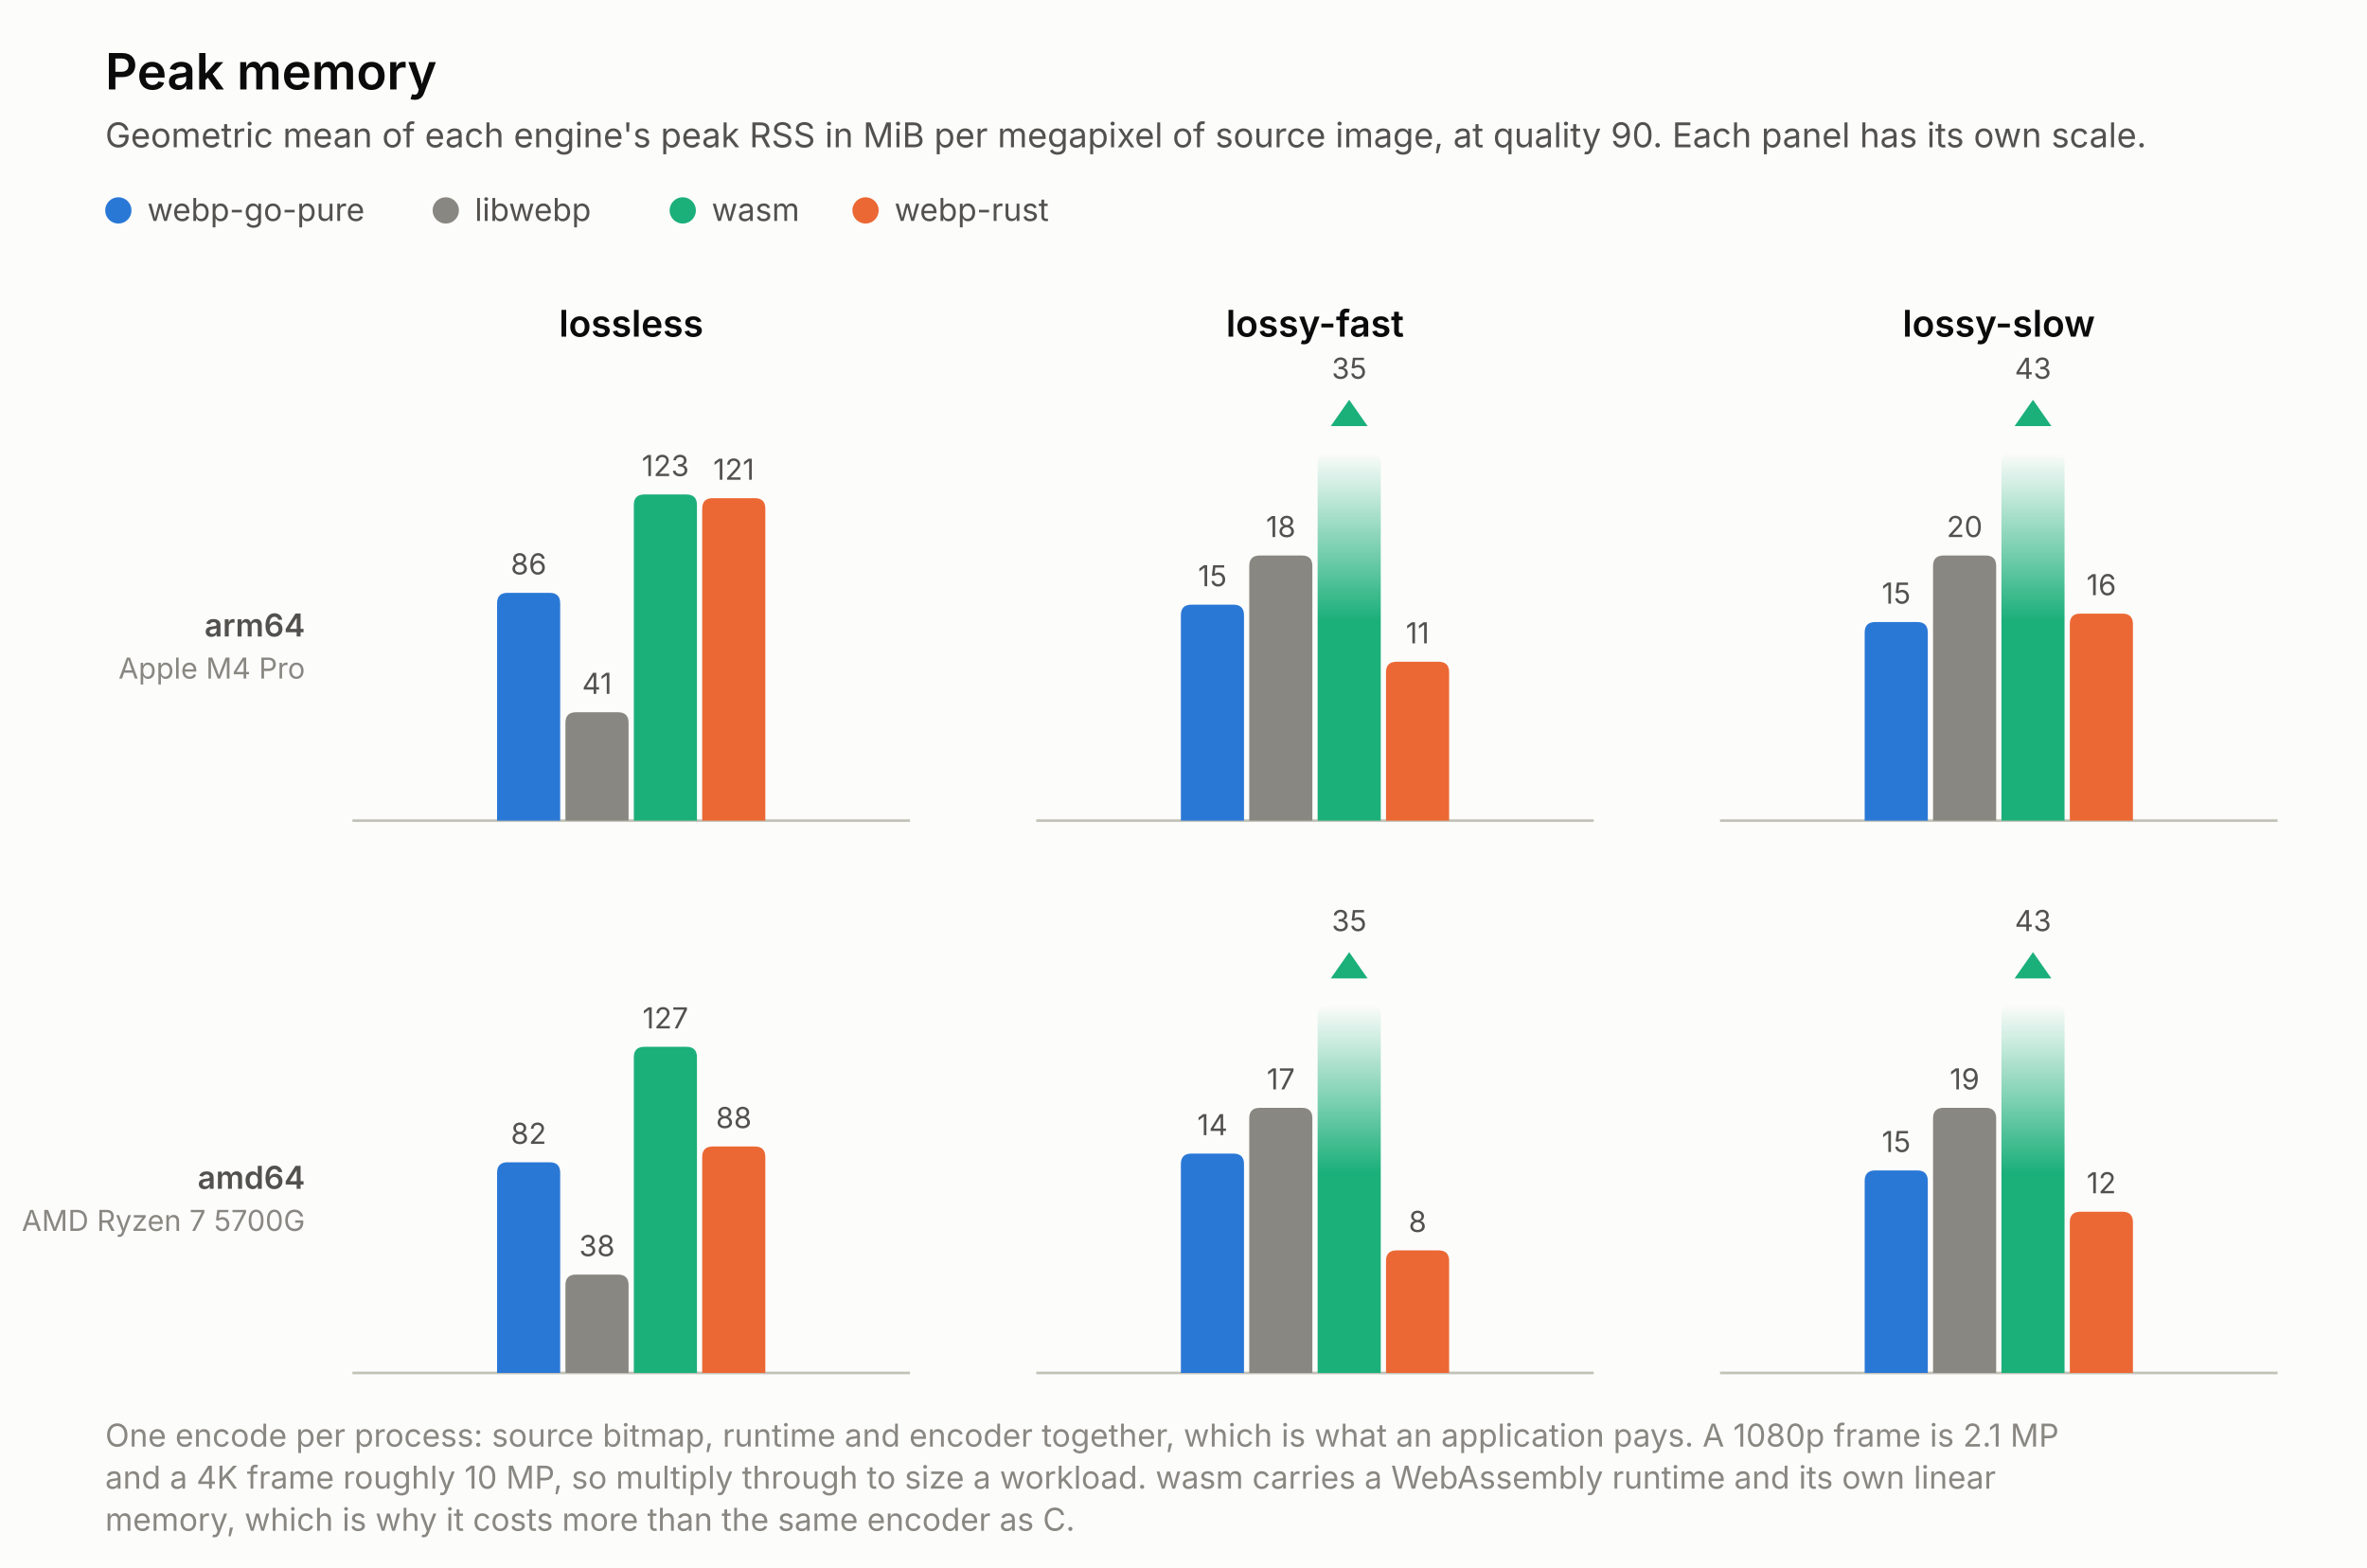
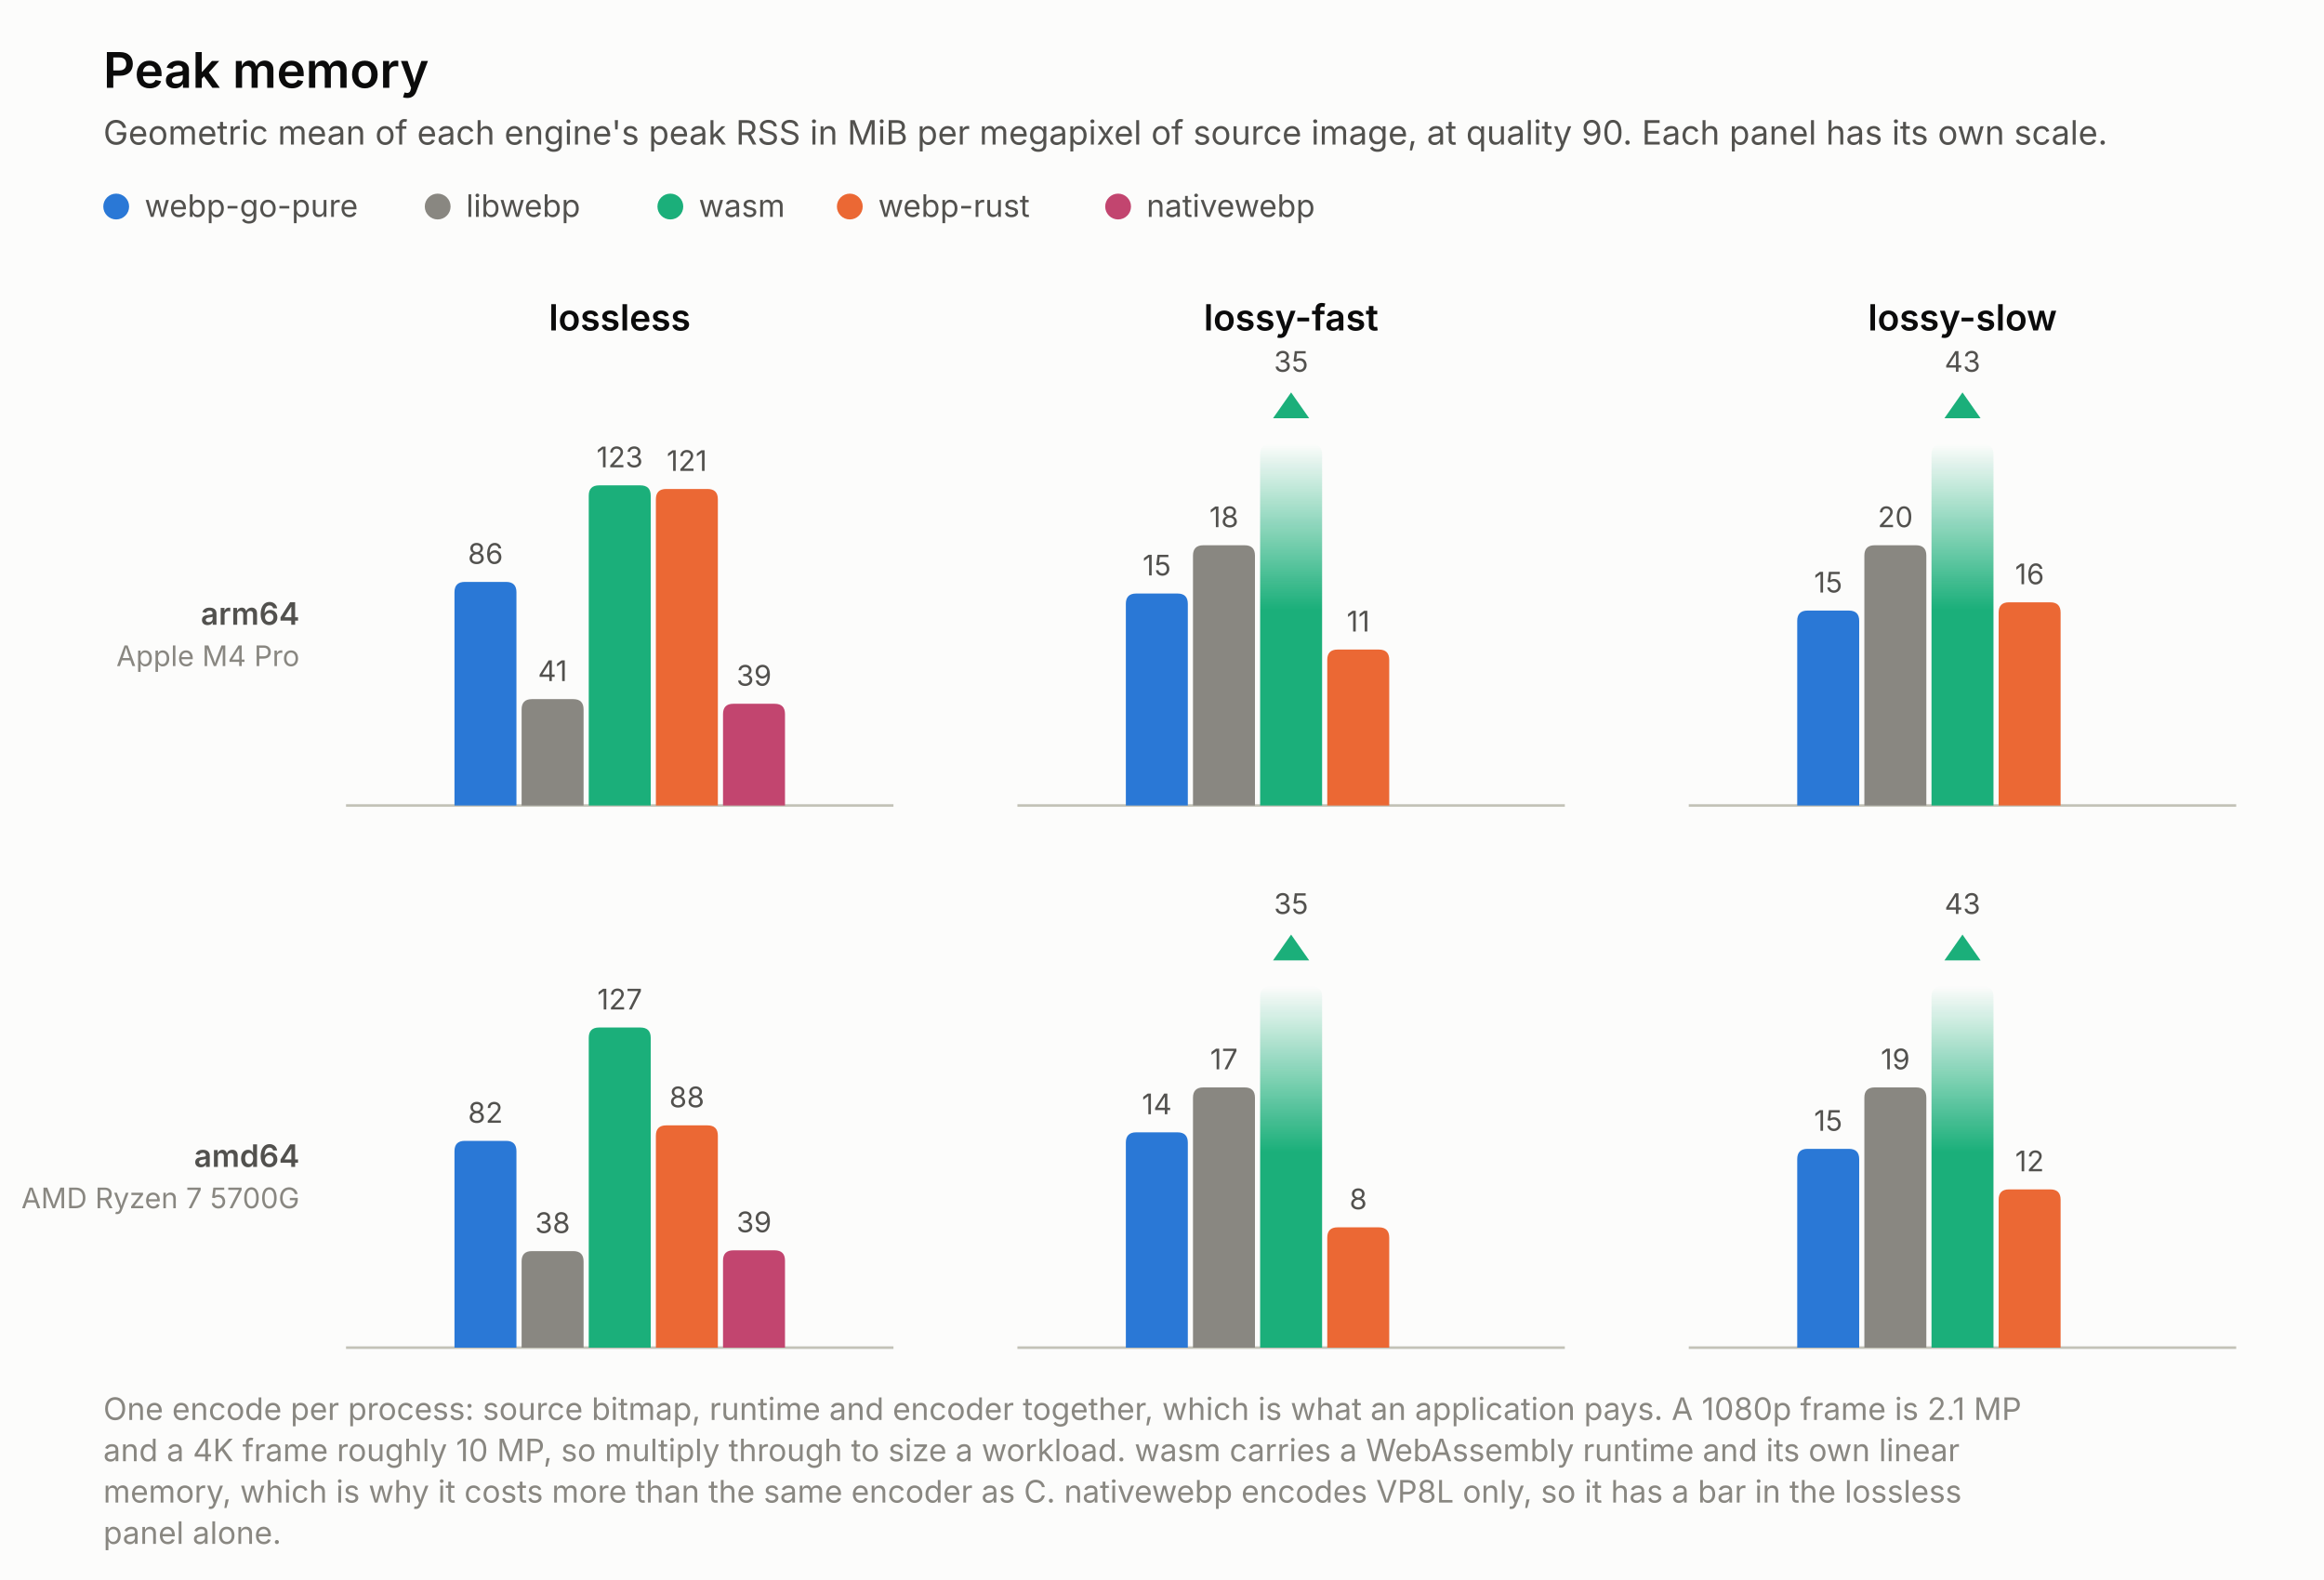
- <svg xmlns="http://www.w3.org/2000/svg" width="900" height="596" viewBox="0 0 900 596" role="img">
-   <rect width="900" height="596" fill="#fcfcfb" />
+ <svg xmlns="http://www.w3.org/2000/svg" width="900" height="612" viewBox="0 0 900 612" role="img">
+   <rect width="900" height="612" fill="#fcfcfb" />
  <text x="40.0" y="34.0" font-family="system-ui, -apple-system, &quot;Segoe UI&quot;, sans-serif" font-size="19" fill="#0b0b0b" text-anchor="start" font-weight="600">Peak memory</text>
  <text x="40.0" y="56.0" font-family="system-ui, -apple-system, &quot;Segoe UI&quot;, sans-serif" font-size="13" fill="#52514e" text-anchor="start">Geometric mean of each engine's peak RSS in MiB per megapixel of source image, at quality 90. Each panel has its own scale.</text>
  <circle cx="45.0" cy="80.0" r="5.0" fill="#2a78d6" />
  <text x="56.0" y="84.0" font-family="system-ui, -apple-system, &quot;Segoe UI&quot;, sans-serif" font-size="12" fill="#52514e" text-anchor="start">webp-go-pure</text>
  <circle cx="169.5" cy="80.0" r="5.0" fill="#898781" />
  <text x="180.5" y="84.0" font-family="system-ui, -apple-system, &quot;Segoe UI&quot;, sans-serif" font-size="12" fill="#52514e" text-anchor="start">libwebp</text>
  <circle cx="259.6" cy="80.0" r="5.0" fill="#1baf7a" />
  <text x="270.6" y="84.0" font-family="system-ui, -apple-system, &quot;Segoe UI&quot;, sans-serif" font-size="12" fill="#52514e" text-anchor="start">wasm</text>
  <circle cx="329.1" cy="80.0" r="5.0" fill="#eb6834" />
  <text x="340.1" y="84.0" font-family="system-ui, -apple-system, &quot;Segoe UI&quot;, sans-serif" font-size="12" fill="#52514e" text-anchor="start">webp-rust</text>
+   <circle cx="433.0" cy="80.0" r="5.0" fill="#c2456f" />
+   <text x="444.0" y="84.0" font-family="system-ui, -apple-system, &quot;Segoe UI&quot;, sans-serif" font-size="12" fill="#52514e" text-anchor="start">nativewebp</text>
  <text x="240.0" y="128.0" font-family="system-ui, -apple-system, &quot;Segoe UI&quot;, sans-serif" font-size="14" fill="#0b0b0b" text-anchor="middle" font-weight="600">lossless</text>
  <text x="500.0" y="128.0" font-family="system-ui, -apple-system, &quot;Segoe UI&quot;, sans-serif" font-size="14" fill="#0b0b0b" text-anchor="middle" font-weight="600">lossy-fast</text>
  <text x="760.0" y="128.0" font-family="system-ui, -apple-system, &quot;Segoe UI&quot;, sans-serif" font-size="14" fill="#0b0b0b" text-anchor="middle" font-weight="600">lossy-slow</text>
  <text x="116.0" y="242.0" font-family="system-ui, -apple-system, &quot;Segoe UI&quot;, sans-serif" font-size="12" fill="#52514e" text-anchor="end" font-weight="600">arm64</text>
  <text x="116.0" y="258.0" font-family="system-ui, -apple-system, &quot;Segoe UI&quot;, sans-serif" font-size="11" fill="#898781" text-anchor="end">Apple M4 Pro</text>
  <line x1="134.0" y1="312.0" x2="346.0" y2="312.0" stroke="#c3c2b7" stroke-width="1.0" />
-   <path d="M 189.0 312.0 L 189.0 229.4 Q 189.0 225.4 193.0 225.4 L 209.0 225.4 Q 213.0 225.4 213.0 229.4 L 213.0 312.0 Z" fill="#2a78d6" />
-   <path d="M 215.0 312.0 L 215.0 274.8 Q 215.0 270.8 219.0 270.8 L 235.0 270.8 Q 239.0 270.8 239.0 274.8 L 239.0 312.0 Z" fill="#898781" />
-   <path d="M 241.0 312.0 L 241.0 192.0 Q 241.0 188.0 245.0 188.0 L 261.0 188.0 Q 265.0 188.0 265.0 192.0 L 265.0 312.0 Z" fill="#1baf7a" />
-   <path d="M 267.0 312.0 L 267.0 193.4 Q 267.0 189.4 271.0 189.4 L 287.0 189.4 Q 291.0 189.4 291.0 193.4 L 291.0 312.0 Z" fill="#eb6834" />
-   <text x="201.0" y="218.4" font-family="system-ui, -apple-system, &quot;Segoe UI&quot;, sans-serif" font-size="11" fill="#52514e" text-anchor="middle" stroke="#fcfcfb" stroke-width="3" paint-order="stroke" style="font-variant-numeric:tabular-nums">86</text>
-   <text x="227.0" y="263.8" font-family="system-ui, -apple-system, &quot;Segoe UI&quot;, sans-serif" font-size="11" fill="#52514e" text-anchor="middle" stroke="#fcfcfb" stroke-width="3" paint-order="stroke" style="font-variant-numeric:tabular-nums">41</text>
-   <text x="253.0" y="181.0" font-family="system-ui, -apple-system, &quot;Segoe UI&quot;, sans-serif" font-size="11" fill="#52514e" text-anchor="middle" stroke="#fcfcfb" stroke-width="3" paint-order="stroke" style="font-variant-numeric:tabular-nums">123</text>
-   <text x="279.0" y="182.4" font-family="system-ui, -apple-system, &quot;Segoe UI&quot;, sans-serif" font-size="11" fill="#52514e" text-anchor="middle" stroke="#fcfcfb" stroke-width="3" paint-order="stroke" style="font-variant-numeric:tabular-nums">121</text>
+   <path d="M 176.0 312.0 L 176.0 229.4 Q 176.0 225.4 180.0 225.4 L 196.0 225.4 Q 200.0 225.4 200.0 229.4 L 200.0 312.0 Z" fill="#2a78d6" />
+   <path d="M 202.0 312.0 L 202.0 274.8 Q 202.0 270.8 206.0 270.8 L 222.0 270.8 Q 226.0 270.8 226.0 274.8 L 226.0 312.0 Z" fill="#898781" />
+   <path d="M 228.0 312.0 L 228.0 192.0 Q 228.0 188.0 232.0 188.0 L 248.0 188.0 Q 252.0 188.0 252.0 192.0 L 252.0 312.0 Z" fill="#1baf7a" />
+   <path d="M 254.0 312.0 L 254.0 193.4 Q 254.0 189.4 258.0 189.4 L 274.0 189.4 Q 278.0 189.4 278.0 193.4 L 278.0 312.0 Z" fill="#eb6834" />
+   <path d="M 280.0 312.0 L 280.0 276.6 Q 280.0 272.6 284.0 272.6 L 300.0 272.6 Q 304.0 272.6 304.0 276.6 L 304.0 312.0 Z" fill="#c2456f" />
+   <text x="188.0" y="218.4" font-family="system-ui, -apple-system, &quot;Segoe UI&quot;, sans-serif" font-size="11" fill="#52514e" text-anchor="middle" stroke="#fcfcfb" stroke-width="3" paint-order="stroke" style="font-variant-numeric:tabular-nums">86</text>
+   <text x="214.0" y="263.8" font-family="system-ui, -apple-system, &quot;Segoe UI&quot;, sans-serif" font-size="11" fill="#52514e" text-anchor="middle" stroke="#fcfcfb" stroke-width="3" paint-order="stroke" style="font-variant-numeric:tabular-nums">41</text>
+   <text x="240.0" y="181.0" font-family="system-ui, -apple-system, &quot;Segoe UI&quot;, sans-serif" font-size="11" fill="#52514e" text-anchor="middle" stroke="#fcfcfb" stroke-width="3" paint-order="stroke" style="font-variant-numeric:tabular-nums">123</text>
+   <text x="266.0" y="182.4" font-family="system-ui, -apple-system, &quot;Segoe UI&quot;, sans-serif" font-size="11" fill="#52514e" text-anchor="middle" stroke="#fcfcfb" stroke-width="3" paint-order="stroke" style="font-variant-numeric:tabular-nums">121</text>
+   <text x="292.0" y="265.6" font-family="system-ui, -apple-system, &quot;Segoe UI&quot;, sans-serif" font-size="11" fill="#52514e" text-anchor="middle" stroke="#fcfcfb" stroke-width="3" paint-order="stroke" style="font-variant-numeric:tabular-nums">39</text>
  <line x1="394.0" y1="312.0" x2="606.0" y2="312.0" stroke="#c3c2b7" stroke-width="1.0" />
-   <path d="M 449.0 312.0 L 449.0 233.9 Q 449.0 229.9 453.0 229.9 L 469.0 229.9 Q 473.0 229.9 473.0 233.9 L 473.0 312.0 Z" fill="#2a78d6" />
-   <path d="M 475.0 312.0 L 475.0 215.2 Q 475.0 211.2 479.0 211.2 L 495.0 211.2 Q 499.0 211.2 499.0 215.2 L 499.0 312.0 Z" fill="#898781" />
+   <path d="M 436.0 312.0 L 436.0 233.9 Q 436.0 229.9 440.0 229.9 L 456.0 229.9 Q 460.0 229.9 460.0 233.9 L 460.0 312.0 Z" fill="#2a78d6" />
+   <path d="M 462.0 312.0 L 462.0 215.2 Q 462.0 211.2 466.0 211.2 L 482.0 211.2 Q 486.0 211.2 486.0 215.2 L 486.0 312.0 Z" fill="#898781" />
  <linearGradient id="fade1" gradientUnits="userSpaceOnUse" x1="0" y1="172.0" x2="0" y2="236.0">
    <stop offset="0" stop-color="#1baf7a" stop-opacity="0" />
    <stop offset="1" stop-color="#1baf7a" stop-opacity="1" />
  </linearGradient>
-   <path d="M 501.0 312.0 L 501.0 176.0 Q 501.0 172.0 505.0 172.0 L 521.0 172.0 Q 525.0 172.0 525.0 176.0 L 525.0 312.0 Z" fill="url(#fade1)" />
-   <path d="M 513.0 152.0 l 7 10 l -14 0 z" fill="#1baf7a" />
-   <path d="M 527.0 312.0 L 527.0 255.6 Q 527.0 251.6 531.0 251.6 L 547.0 251.6 Q 551.0 251.6 551.0 255.6 L 551.0 312.0 Z" fill="#eb6834" />
-   <text x="461.0" y="222.9" font-family="system-ui, -apple-system, &quot;Segoe UI&quot;, sans-serif" font-size="11" fill="#52514e" text-anchor="middle" stroke="#fcfcfb" stroke-width="3" paint-order="stroke" style="font-variant-numeric:tabular-nums">15</text>
-   <text x="487.0" y="204.2" font-family="system-ui, -apple-system, &quot;Segoe UI&quot;, sans-serif" font-size="11" fill="#52514e" text-anchor="middle" stroke="#fcfcfb" stroke-width="3" paint-order="stroke" style="font-variant-numeric:tabular-nums">18</text>
-   <text x="513.0" y="144.0" font-family="system-ui, -apple-system, &quot;Segoe UI&quot;, sans-serif" font-size="11" fill="#52514e" text-anchor="middle" stroke="#fcfcfb" stroke-width="3" paint-order="stroke" style="font-variant-numeric:tabular-nums">35</text>
-   <text x="539.0" y="244.6" font-family="system-ui, -apple-system, &quot;Segoe UI&quot;, sans-serif" font-size="11" fill="#52514e" text-anchor="middle" stroke="#fcfcfb" stroke-width="3" paint-order="stroke" style="font-variant-numeric:tabular-nums">11</text>
+   <path d="M 488.0 312.0 L 488.0 176.0 Q 488.0 172.0 492.0 172.0 L 508.0 172.0 Q 512.0 172.0 512.0 176.0 L 512.0 312.0 Z" fill="url(#fade1)" />
+   <path d="M 500.0 152.0 l 7 10 l -14 0 z" fill="#1baf7a" />
+   <path d="M 514.0 312.0 L 514.0 255.6 Q 514.0 251.6 518.0 251.6 L 534.0 251.6 Q 538.0 251.6 538.0 255.6 L 538.0 312.0 Z" fill="#eb6834" />
+   <text x="448.0" y="222.9" font-family="system-ui, -apple-system, &quot;Segoe UI&quot;, sans-serif" font-size="11" fill="#52514e" text-anchor="middle" stroke="#fcfcfb" stroke-width="3" paint-order="stroke" style="font-variant-numeric:tabular-nums">15</text>
+   <text x="474.0" y="204.2" font-family="system-ui, -apple-system, &quot;Segoe UI&quot;, sans-serif" font-size="11" fill="#52514e" text-anchor="middle" stroke="#fcfcfb" stroke-width="3" paint-order="stroke" style="font-variant-numeric:tabular-nums">18</text>
+   <text x="500.0" y="144.0" font-family="system-ui, -apple-system, &quot;Segoe UI&quot;, sans-serif" font-size="11" fill="#52514e" text-anchor="middle" stroke="#fcfcfb" stroke-width="3" paint-order="stroke" style="font-variant-numeric:tabular-nums">35</text>
+   <text x="526.0" y="244.6" font-family="system-ui, -apple-system, &quot;Segoe UI&quot;, sans-serif" font-size="11" fill="#52514e" text-anchor="middle" stroke="#fcfcfb" stroke-width="3" paint-order="stroke" style="font-variant-numeric:tabular-nums">11</text>
  <line x1="654.0" y1="312.0" x2="866.0" y2="312.0" stroke="#c3c2b7" stroke-width="1.0" />
-   <path d="M 709.0 312.0 L 709.0 240.5 Q 709.0 236.5 713.0 236.5 L 729.0 236.5 Q 733.0 236.5 733.0 240.5 L 733.0 312.0 Z" fill="#2a78d6" />
-   <path d="M 735.0 312.0 L 735.0 215.2 Q 735.0 211.2 739.0 211.2 L 755.0 211.2 Q 759.0 211.2 759.0 215.2 L 759.0 312.0 Z" fill="#898781" />
+   <path d="M 696.0 312.0 L 696.0 240.5 Q 696.0 236.5 700.0 236.5 L 716.0 236.5 Q 720.0 236.5 720.0 240.5 L 720.0 312.0 Z" fill="#2a78d6" />
+   <path d="M 722.0 312.0 L 722.0 215.2 Q 722.0 211.2 726.0 211.2 L 742.0 211.2 Q 746.0 211.2 746.0 215.2 L 746.0 312.0 Z" fill="#898781" />
  <linearGradient id="fade2" gradientUnits="userSpaceOnUse" x1="0" y1="172.0" x2="0" y2="236.0">
    <stop offset="0" stop-color="#1baf7a" stop-opacity="0" />
    <stop offset="1" stop-color="#1baf7a" stop-opacity="1" />
  </linearGradient>
-   <path d="M 761.0 312.0 L 761.0 176.0 Q 761.0 172.0 765.0 172.0 L 781.0 172.0 Q 785.0 172.0 785.0 176.0 L 785.0 312.0 Z" fill="url(#fade2)" />
-   <path d="M 773.0 152.0 l 7 10 l -14 0 z" fill="#1baf7a" />
-   <path d="M 787.0 312.0 L 787.0 237.3 Q 787.0 233.3 791.0 233.3 L 807.0 233.3 Q 811.0 233.3 811.0 237.3 L 811.0 312.0 Z" fill="#eb6834" />
-   <text x="721.0" y="229.5" font-family="system-ui, -apple-system, &quot;Segoe UI&quot;, sans-serif" font-size="11" fill="#52514e" text-anchor="middle" stroke="#fcfcfb" stroke-width="3" paint-order="stroke" style="font-variant-numeric:tabular-nums">15</text>
-   <text x="747.0" y="204.2" font-family="system-ui, -apple-system, &quot;Segoe UI&quot;, sans-serif" font-size="11" fill="#52514e" text-anchor="middle" stroke="#fcfcfb" stroke-width="3" paint-order="stroke" style="font-variant-numeric:tabular-nums">20</text>
-   <text x="773.0" y="144.0" font-family="system-ui, -apple-system, &quot;Segoe UI&quot;, sans-serif" font-size="11" fill="#52514e" text-anchor="middle" stroke="#fcfcfb" stroke-width="3" paint-order="stroke" style="font-variant-numeric:tabular-nums">43</text>
-   <text x="799.0" y="226.3" font-family="system-ui, -apple-system, &quot;Segoe UI&quot;, sans-serif" font-size="11" fill="#52514e" text-anchor="middle" stroke="#fcfcfb" stroke-width="3" paint-order="stroke" style="font-variant-numeric:tabular-nums">16</text>
+   <path d="M 748.0 312.0 L 748.0 176.0 Q 748.0 172.0 752.0 172.0 L 768.0 172.0 Q 772.0 172.0 772.0 176.0 L 772.0 312.0 Z" fill="url(#fade2)" />
+   <path d="M 760.0 152.0 l 7 10 l -14 0 z" fill="#1baf7a" />
+   <path d="M 774.0 312.0 L 774.0 237.3 Q 774.0 233.3 778.0 233.3 L 794.0 233.3 Q 798.0 233.3 798.0 237.3 L 798.0 312.0 Z" fill="#eb6834" />
+   <text x="708.0" y="229.5" font-family="system-ui, -apple-system, &quot;Segoe UI&quot;, sans-serif" font-size="11" fill="#52514e" text-anchor="middle" stroke="#fcfcfb" stroke-width="3" paint-order="stroke" style="font-variant-numeric:tabular-nums">15</text>
+   <text x="734.0" y="204.2" font-family="system-ui, -apple-system, &quot;Segoe UI&quot;, sans-serif" font-size="11" fill="#52514e" text-anchor="middle" stroke="#fcfcfb" stroke-width="3" paint-order="stroke" style="font-variant-numeric:tabular-nums">20</text>
+   <text x="760.0" y="144.0" font-family="system-ui, -apple-system, &quot;Segoe UI&quot;, sans-serif" font-size="11" fill="#52514e" text-anchor="middle" stroke="#fcfcfb" stroke-width="3" paint-order="stroke" style="font-variant-numeric:tabular-nums">43</text>
+   <text x="786.0" y="226.3" font-family="system-ui, -apple-system, &quot;Segoe UI&quot;, sans-serif" font-size="11" fill="#52514e" text-anchor="middle" stroke="#fcfcfb" stroke-width="3" paint-order="stroke" style="font-variant-numeric:tabular-nums">16</text>
  <text x="116.0" y="452.0" font-family="system-ui, -apple-system, &quot;Segoe UI&quot;, sans-serif" font-size="12" fill="#52514e" text-anchor="end" font-weight="600">amd64</text>
  <text x="116.0" y="468.0" font-family="system-ui, -apple-system, &quot;Segoe UI&quot;, sans-serif" font-size="11" fill="#898781" text-anchor="end">AMD Ryzen 7 5700G</text>
  <line x1="134.0" y1="522.0" x2="346.0" y2="522.0" stroke="#c3c2b7" stroke-width="1.0" />
-   <path d="M 189.0 522.0 L 189.0 445.9 Q 189.0 441.9 193.0 441.9 L 209.0 441.9 Q 213.0 441.9 213.0 445.9 L 213.0 522.0 Z" fill="#2a78d6" />
-   <path d="M 215.0 522.0 L 215.0 488.6 Q 215.0 484.6 219.0 484.6 L 235.0 484.6 Q 239.0 484.6 239.0 488.6 L 239.0 522.0 Z" fill="#898781" />
-   <path d="M 241.0 522.0 L 241.0 402.0 Q 241.0 398.0 245.0 398.0 L 261.0 398.0 Q 265.0 398.0 265.0 402.0 L 265.0 522.0 Z" fill="#1baf7a" />
-   <path d="M 267.0 522.0 L 267.0 439.9 Q 267.0 435.9 271.0 435.9 L 287.0 435.9 Q 291.0 435.9 291.0 439.9 L 291.0 522.0 Z" fill="#eb6834" />
-   <text x="201.0" y="434.9" font-family="system-ui, -apple-system, &quot;Segoe UI&quot;, sans-serif" font-size="11" fill="#52514e" text-anchor="middle" stroke="#fcfcfb" stroke-width="3" paint-order="stroke" style="font-variant-numeric:tabular-nums">82</text>
-   <text x="227.0" y="477.6" font-family="system-ui, -apple-system, &quot;Segoe UI&quot;, sans-serif" font-size="11" fill="#52514e" text-anchor="middle" stroke="#fcfcfb" stroke-width="3" paint-order="stroke" style="font-variant-numeric:tabular-nums">38</text>
-   <text x="253.0" y="391.0" font-family="system-ui, -apple-system, &quot;Segoe UI&quot;, sans-serif" font-size="11" fill="#52514e" text-anchor="middle" stroke="#fcfcfb" stroke-width="3" paint-order="stroke" style="font-variant-numeric:tabular-nums">127</text>
-   <text x="279.0" y="428.9" font-family="system-ui, -apple-system, &quot;Segoe UI&quot;, sans-serif" font-size="11" fill="#52514e" text-anchor="middle" stroke="#fcfcfb" stroke-width="3" paint-order="stroke" style="font-variant-numeric:tabular-nums">88</text>
+   <path d="M 176.0 522.0 L 176.0 445.9 Q 176.0 441.9 180.0 441.9 L 196.0 441.9 Q 200.0 441.9 200.0 445.9 L 200.0 522.0 Z" fill="#2a78d6" />
+   <path d="M 202.0 522.0 L 202.0 488.6 Q 202.0 484.6 206.0 484.6 L 222.0 484.6 Q 226.0 484.6 226.0 488.6 L 226.0 522.0 Z" fill="#898781" />
+   <path d="M 228.0 522.0 L 228.0 402.0 Q 228.0 398.0 232.0 398.0 L 248.0 398.0 Q 252.0 398.0 252.0 402.0 L 252.0 522.0 Z" fill="#1baf7a" />
+   <path d="M 254.0 522.0 L 254.0 439.9 Q 254.0 435.9 258.0 435.9 L 274.0 435.9 Q 278.0 435.9 278.0 439.9 L 278.0 522.0 Z" fill="#eb6834" />
+   <path d="M 280.0 522.0 L 280.0 488.3 Q 280.0 484.3 284.0 484.3 L 300.0 484.3 Q 304.0 484.3 304.0 488.3 L 304.0 522.0 Z" fill="#c2456f" />
+   <text x="188.0" y="434.9" font-family="system-ui, -apple-system, &quot;Segoe UI&quot;, sans-serif" font-size="11" fill="#52514e" text-anchor="middle" stroke="#fcfcfb" stroke-width="3" paint-order="stroke" style="font-variant-numeric:tabular-nums">82</text>
+   <text x="214.0" y="477.6" font-family="system-ui, -apple-system, &quot;Segoe UI&quot;, sans-serif" font-size="11" fill="#52514e" text-anchor="middle" stroke="#fcfcfb" stroke-width="3" paint-order="stroke" style="font-variant-numeric:tabular-nums">38</text>
+   <text x="240.0" y="391.0" font-family="system-ui, -apple-system, &quot;Segoe UI&quot;, sans-serif" font-size="11" fill="#52514e" text-anchor="middle" stroke="#fcfcfb" stroke-width="3" paint-order="stroke" style="font-variant-numeric:tabular-nums">127</text>
+   <text x="266.0" y="428.9" font-family="system-ui, -apple-system, &quot;Segoe UI&quot;, sans-serif" font-size="11" fill="#52514e" text-anchor="middle" stroke="#fcfcfb" stroke-width="3" paint-order="stroke" style="font-variant-numeric:tabular-nums">88</text>
+   <text x="292.0" y="477.3" font-family="system-ui, -apple-system, &quot;Segoe UI&quot;, sans-serif" font-size="11" fill="#52514e" text-anchor="middle" stroke="#fcfcfb" stroke-width="3" paint-order="stroke" style="font-variant-numeric:tabular-nums">39</text>
  <line x1="394.0" y1="522.0" x2="606.0" y2="522.0" stroke="#c3c2b7" stroke-width="1.0" />
-   <path d="M 449.0 522.0 L 449.0 442.6 Q 449.0 438.6 453.0 438.6 L 469.0 438.6 Q 473.0 438.6 473.0 442.6 L 473.0 522.0 Z" fill="#2a78d6" />
-   <path d="M 475.0 522.0 L 475.0 425.2 Q 475.0 421.2 479.0 421.2 L 495.0 421.2 Q 499.0 421.2 499.0 425.2 L 499.0 522.0 Z" fill="#898781" />
+   <path d="M 436.0 522.0 L 436.0 442.6 Q 436.0 438.6 440.0 438.6 L 456.0 438.6 Q 460.0 438.6 460.0 442.6 L 460.0 522.0 Z" fill="#2a78d6" />
+   <path d="M 462.0 522.0 L 462.0 425.2 Q 462.0 421.2 466.0 421.2 L 482.0 421.2 Q 486.0 421.2 486.0 425.2 L 486.0 522.0 Z" fill="#898781" />
  <linearGradient id="fade3" gradientUnits="userSpaceOnUse" x1="0" y1="382.0" x2="0" y2="446.0">
    <stop offset="0" stop-color="#1baf7a" stop-opacity="0" />
    <stop offset="1" stop-color="#1baf7a" stop-opacity="1" />
  </linearGradient>
-   <path d="M 501.0 522.0 L 501.0 386.0 Q 501.0 382.0 505.0 382.0 L 521.0 382.0 Q 525.0 382.0 525.0 386.0 L 525.0 522.0 Z" fill="url(#fade3)" />
-   <path d="M 513.0 362.0 l 7 10 l -14 0 z" fill="#1baf7a" />
-   <path d="M 527.0 522.0 L 527.0 479.4 Q 527.0 475.4 531.0 475.4 L 547.0 475.4 Q 551.0 475.4 551.0 479.4 L 551.0 522.0 Z" fill="#eb6834" />
-   <text x="461.0" y="431.6" font-family="system-ui, -apple-system, &quot;Segoe UI&quot;, sans-serif" font-size="11" fill="#52514e" text-anchor="middle" stroke="#fcfcfb" stroke-width="3" paint-order="stroke" style="font-variant-numeric:tabular-nums">14</text>
-   <text x="487.0" y="414.2" font-family="system-ui, -apple-system, &quot;Segoe UI&quot;, sans-serif" font-size="11" fill="#52514e" text-anchor="middle" stroke="#fcfcfb" stroke-width="3" paint-order="stroke" style="font-variant-numeric:tabular-nums">17</text>
-   <text x="513.0" y="354.0" font-family="system-ui, -apple-system, &quot;Segoe UI&quot;, sans-serif" font-size="11" fill="#52514e" text-anchor="middle" stroke="#fcfcfb" stroke-width="3" paint-order="stroke" style="font-variant-numeric:tabular-nums">35</text>
-   <text x="539.0" y="468.4" font-family="system-ui, -apple-system, &quot;Segoe UI&quot;, sans-serif" font-size="11" fill="#52514e" text-anchor="middle" stroke="#fcfcfb" stroke-width="3" paint-order="stroke" style="font-variant-numeric:tabular-nums">8</text>
+   <path d="M 488.0 522.0 L 488.0 386.0 Q 488.0 382.0 492.0 382.0 L 508.0 382.0 Q 512.0 382.0 512.0 386.0 L 512.0 522.0 Z" fill="url(#fade3)" />
+   <path d="M 500.0 362.0 l 7 10 l -14 0 z" fill="#1baf7a" />
+   <path d="M 514.0 522.0 L 514.0 479.4 Q 514.0 475.4 518.0 475.4 L 534.0 475.4 Q 538.0 475.4 538.0 479.4 L 538.0 522.0 Z" fill="#eb6834" />
+   <text x="448.0" y="431.6" font-family="system-ui, -apple-system, &quot;Segoe UI&quot;, sans-serif" font-size="11" fill="#52514e" text-anchor="middle" stroke="#fcfcfb" stroke-width="3" paint-order="stroke" style="font-variant-numeric:tabular-nums">14</text>
+   <text x="474.0" y="414.2" font-family="system-ui, -apple-system, &quot;Segoe UI&quot;, sans-serif" font-size="11" fill="#52514e" text-anchor="middle" stroke="#fcfcfb" stroke-width="3" paint-order="stroke" style="font-variant-numeric:tabular-nums">17</text>
+   <text x="500.0" y="354.0" font-family="system-ui, -apple-system, &quot;Segoe UI&quot;, sans-serif" font-size="11" fill="#52514e" text-anchor="middle" stroke="#fcfcfb" stroke-width="3" paint-order="stroke" style="font-variant-numeric:tabular-nums">35</text>
+   <text x="526.0" y="468.4" font-family="system-ui, -apple-system, &quot;Segoe UI&quot;, sans-serif" font-size="11" fill="#52514e" text-anchor="middle" stroke="#fcfcfb" stroke-width="3" paint-order="stroke" style="font-variant-numeric:tabular-nums">8</text>
  <line x1="654.0" y1="522.0" x2="866.0" y2="522.0" stroke="#c3c2b7" stroke-width="1.0" />
-   <path d="M 709.0 522.0 L 709.0 449.0 Q 709.0 445.0 713.0 445.0 L 729.0 445.0 Q 733.0 445.0 733.0 449.0 L 733.0 522.0 Z" fill="#2a78d6" />
-   <path d="M 735.0 522.0 L 735.0 425.2 Q 735.0 421.2 739.0 421.2 L 755.0 421.2 Q 759.0 421.2 759.0 425.2 L 759.0 522.0 Z" fill="#898781" />
+   <path d="M 696.0 522.0 L 696.0 449.0 Q 696.0 445.0 700.0 445.0 L 716.0 445.0 Q 720.0 445.0 720.0 449.0 L 720.0 522.0 Z" fill="#2a78d6" />
+   <path d="M 722.0 522.0 L 722.0 425.2 Q 722.0 421.2 726.0 421.2 L 742.0 421.2 Q 746.0 421.2 746.0 425.2 L 746.0 522.0 Z" fill="#898781" />
  <linearGradient id="fade4" gradientUnits="userSpaceOnUse" x1="0" y1="382.0" x2="0" y2="446.0">
    <stop offset="0" stop-color="#1baf7a" stop-opacity="0" />
    <stop offset="1" stop-color="#1baf7a" stop-opacity="1" />
  </linearGradient>
-   <path d="M 761.0 522.0 L 761.0 386.0 Q 761.0 382.0 765.0 382.0 L 781.0 382.0 Q 785.0 382.0 785.0 386.0 L 785.0 522.0 Z" fill="url(#fade4)" />
-   <path d="M 773.0 362.0 l 7 10 l -14 0 z" fill="#1baf7a" />
-   <path d="M 787.0 522.0 L 787.0 464.7 Q 787.0 460.7 791.0 460.7 L 807.0 460.7 Q 811.0 460.7 811.0 464.7 L 811.0 522.0 Z" fill="#eb6834" />
-   <text x="721.0" y="438.0" font-family="system-ui, -apple-system, &quot;Segoe UI&quot;, sans-serif" font-size="11" fill="#52514e" text-anchor="middle" stroke="#fcfcfb" stroke-width="3" paint-order="stroke" style="font-variant-numeric:tabular-nums">15</text>
-   <text x="747.0" y="414.2" font-family="system-ui, -apple-system, &quot;Segoe UI&quot;, sans-serif" font-size="11" fill="#52514e" text-anchor="middle" stroke="#fcfcfb" stroke-width="3" paint-order="stroke" style="font-variant-numeric:tabular-nums">19</text>
-   <text x="773.0" y="354.0" font-family="system-ui, -apple-system, &quot;Segoe UI&quot;, sans-serif" font-size="11" fill="#52514e" text-anchor="middle" stroke="#fcfcfb" stroke-width="3" paint-order="stroke" style="font-variant-numeric:tabular-nums">43</text>
-   <text x="799.0" y="453.7" font-family="system-ui, -apple-system, &quot;Segoe UI&quot;, sans-serif" font-size="11" fill="#52514e" text-anchor="middle" stroke="#fcfcfb" stroke-width="3" paint-order="stroke" style="font-variant-numeric:tabular-nums">12</text>
+   <path d="M 748.0 522.0 L 748.0 386.0 Q 748.0 382.0 752.0 382.0 L 768.0 382.0 Q 772.0 382.0 772.0 386.0 L 772.0 522.0 Z" fill="url(#fade4)" />
+   <path d="M 760.0 362.0 l 7 10 l -14 0 z" fill="#1baf7a" />
+   <path d="M 774.0 522.0 L 774.0 464.7 Q 774.0 460.7 778.0 460.7 L 794.0 460.7 Q 798.0 460.7 798.0 464.7 L 798.0 522.0 Z" fill="#eb6834" />
+   <text x="708.0" y="438.0" font-family="system-ui, -apple-system, &quot;Segoe UI&quot;, sans-serif" font-size="11" fill="#52514e" text-anchor="middle" stroke="#fcfcfb" stroke-width="3" paint-order="stroke" style="font-variant-numeric:tabular-nums">15</text>
+   <text x="734.0" y="414.2" font-family="system-ui, -apple-system, &quot;Segoe UI&quot;, sans-serif" font-size="11" fill="#52514e" text-anchor="middle" stroke="#fcfcfb" stroke-width="3" paint-order="stroke" style="font-variant-numeric:tabular-nums">19</text>
+   <text x="760.0" y="354.0" font-family="system-ui, -apple-system, &quot;Segoe UI&quot;, sans-serif" font-size="11" fill="#52514e" text-anchor="middle" stroke="#fcfcfb" stroke-width="3" paint-order="stroke" style="font-variant-numeric:tabular-nums">43</text>
+   <text x="786.0" y="453.7" font-family="system-ui, -apple-system, &quot;Segoe UI&quot;, sans-serif" font-size="11" fill="#52514e" text-anchor="middle" stroke="#fcfcfb" stroke-width="3" paint-order="stroke" style="font-variant-numeric:tabular-nums">12</text>
  <text x="40.0" y="550.0" font-family="system-ui, -apple-system, &quot;Segoe UI&quot;, sans-serif" font-size="12" fill="#898781" text-anchor="start">One encode per process: source bitmap, runtime and encoder together, which is what an application pays. A 1080p frame is 2.1 MP</text>
  <text x="40.0" y="566.0" font-family="system-ui, -apple-system, &quot;Segoe UI&quot;, sans-serif" font-size="12" fill="#898781" text-anchor="start">and a 4K frame roughly 10 MP, so multiply through to size a workload. wasm carries a WebAssembly runtime and its own linear</text>
-   <text x="40.0" y="582.0" font-family="system-ui, -apple-system, &quot;Segoe UI&quot;, sans-serif" font-size="12" fill="#898781" text-anchor="start">memory, which is why it costs more than the same encoder as C.</text>
+   <text x="40.0" y="582.0" font-family="system-ui, -apple-system, &quot;Segoe UI&quot;, sans-serif" font-size="12" fill="#898781" text-anchor="start">memory, which is why it costs more than the same encoder as C. nativewebp encodes VP8L only, so it has a bar in the lossless</text>
+   <text x="40.0" y="598.0" font-family="system-ui, -apple-system, &quot;Segoe UI&quot;, sans-serif" font-size="12" fill="#898781" text-anchor="start">panel alone.</text>
</svg>
